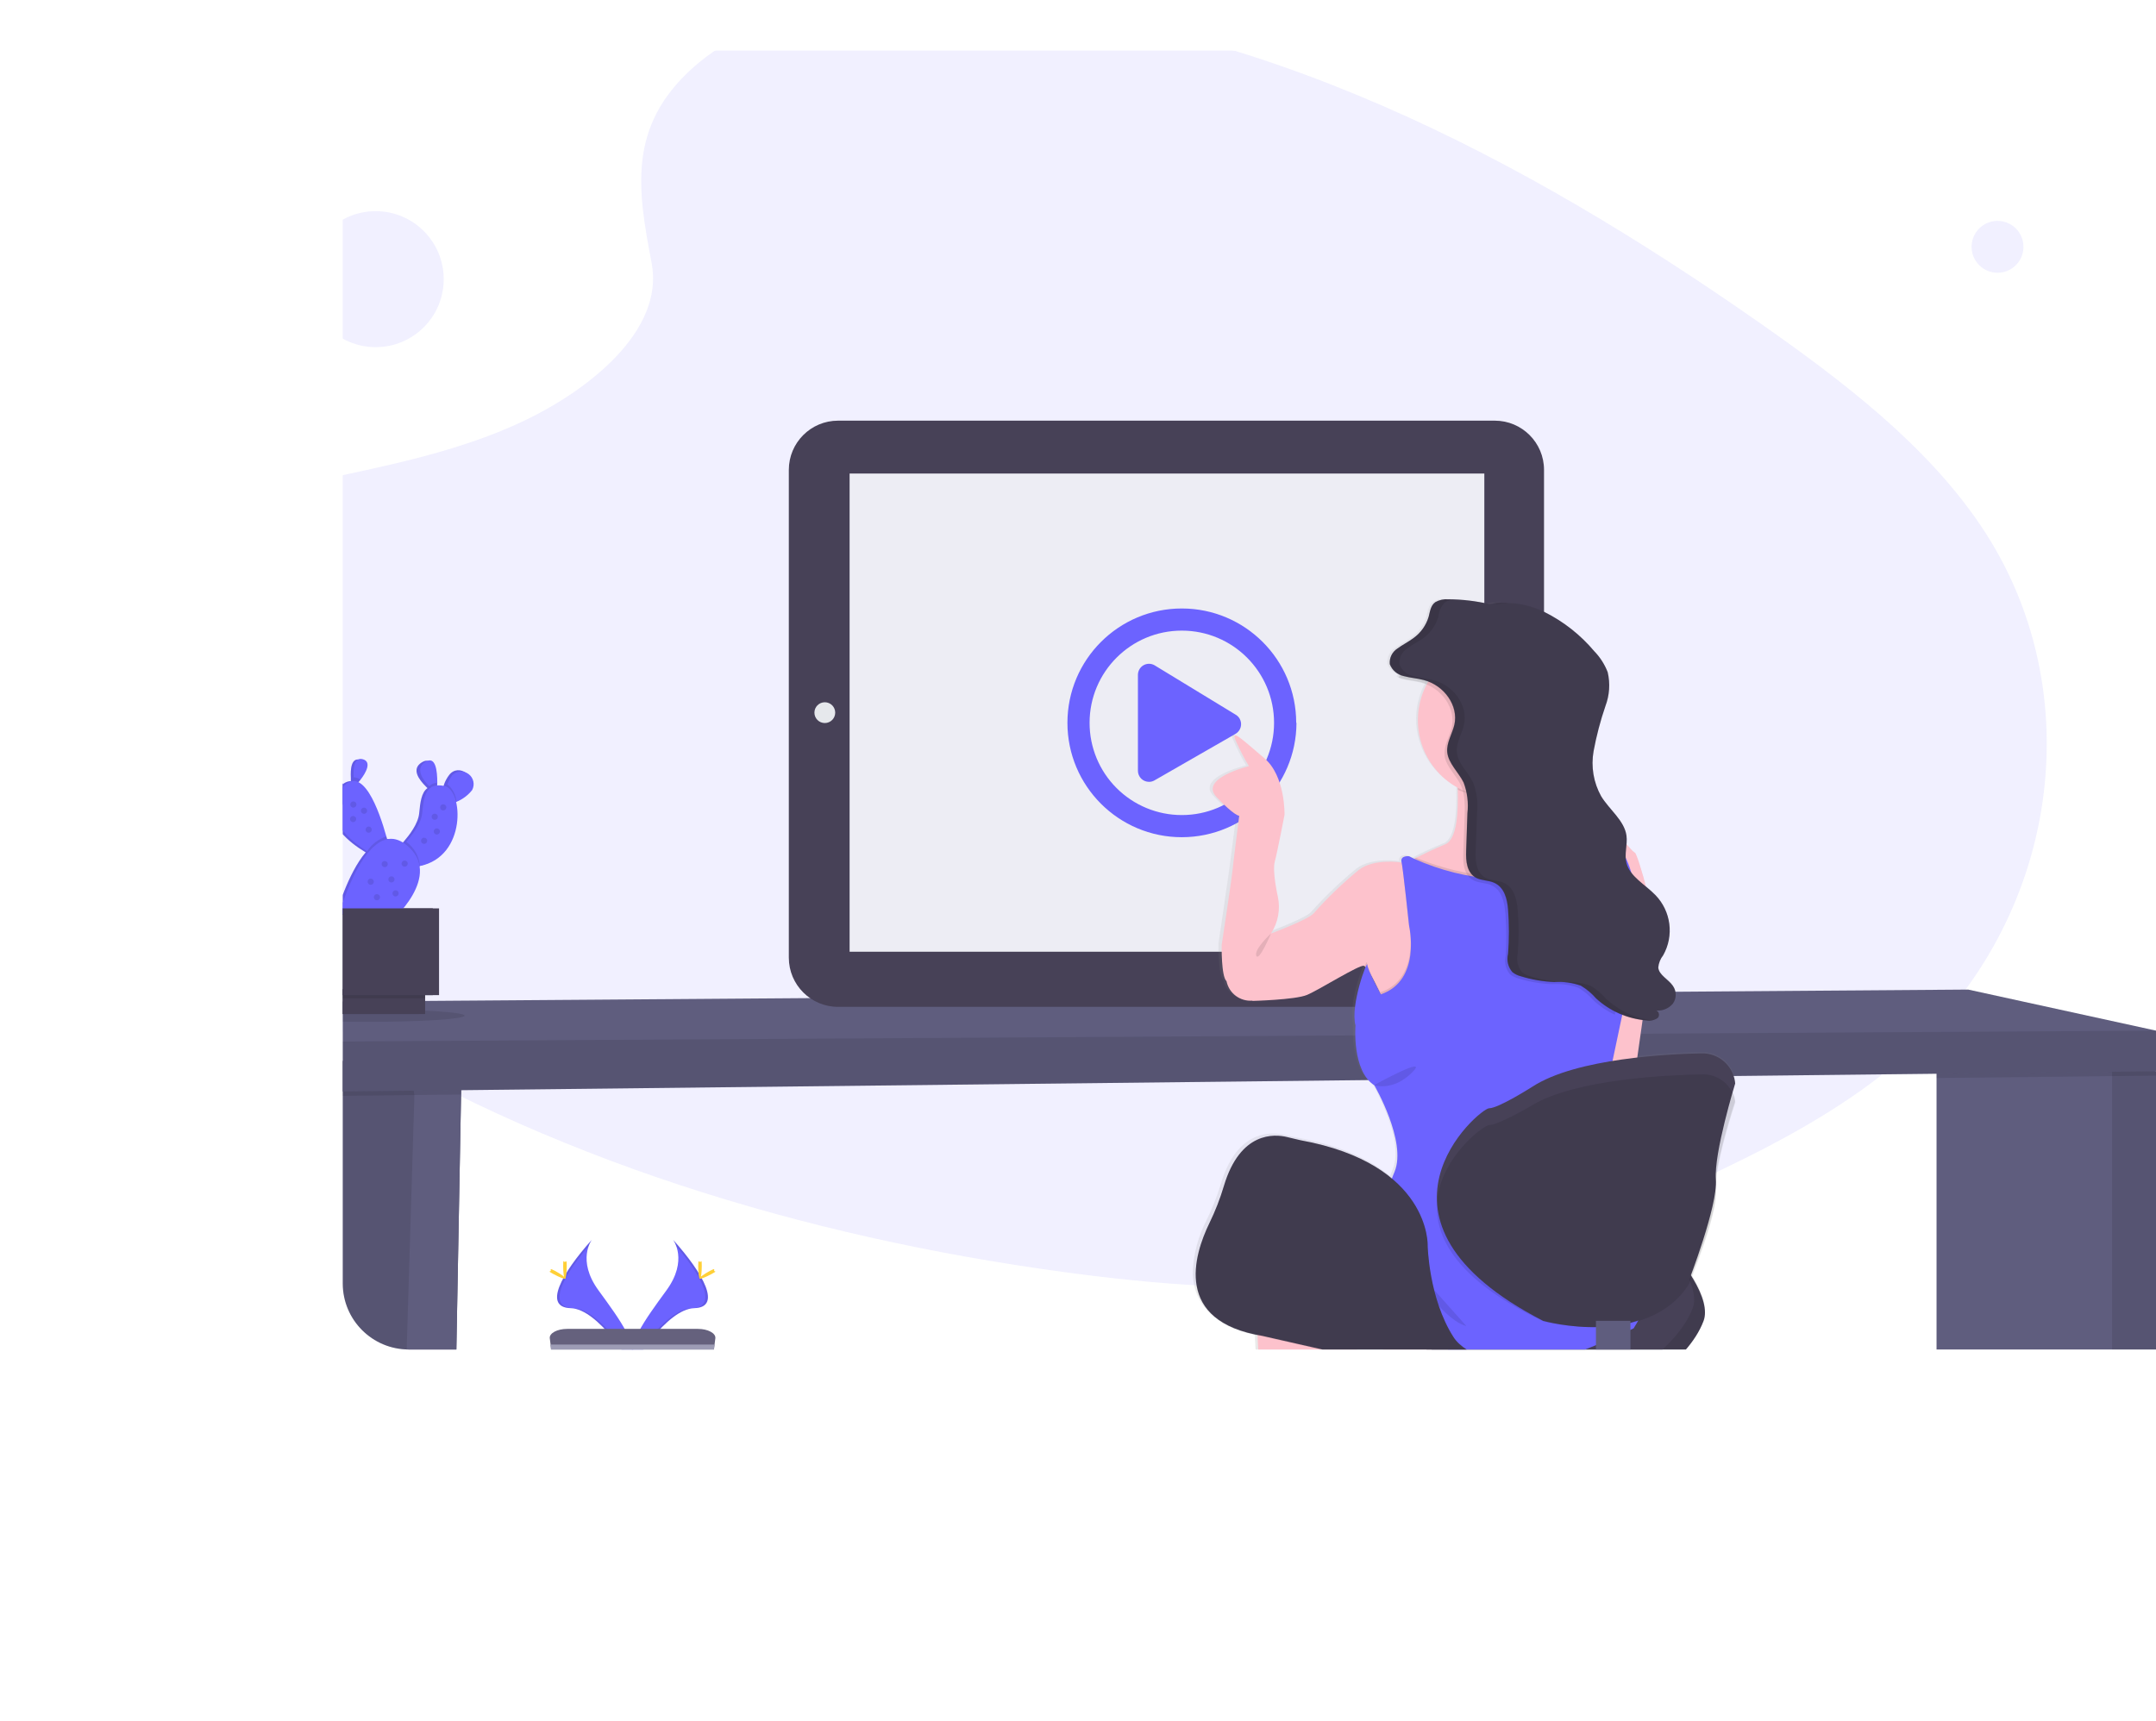
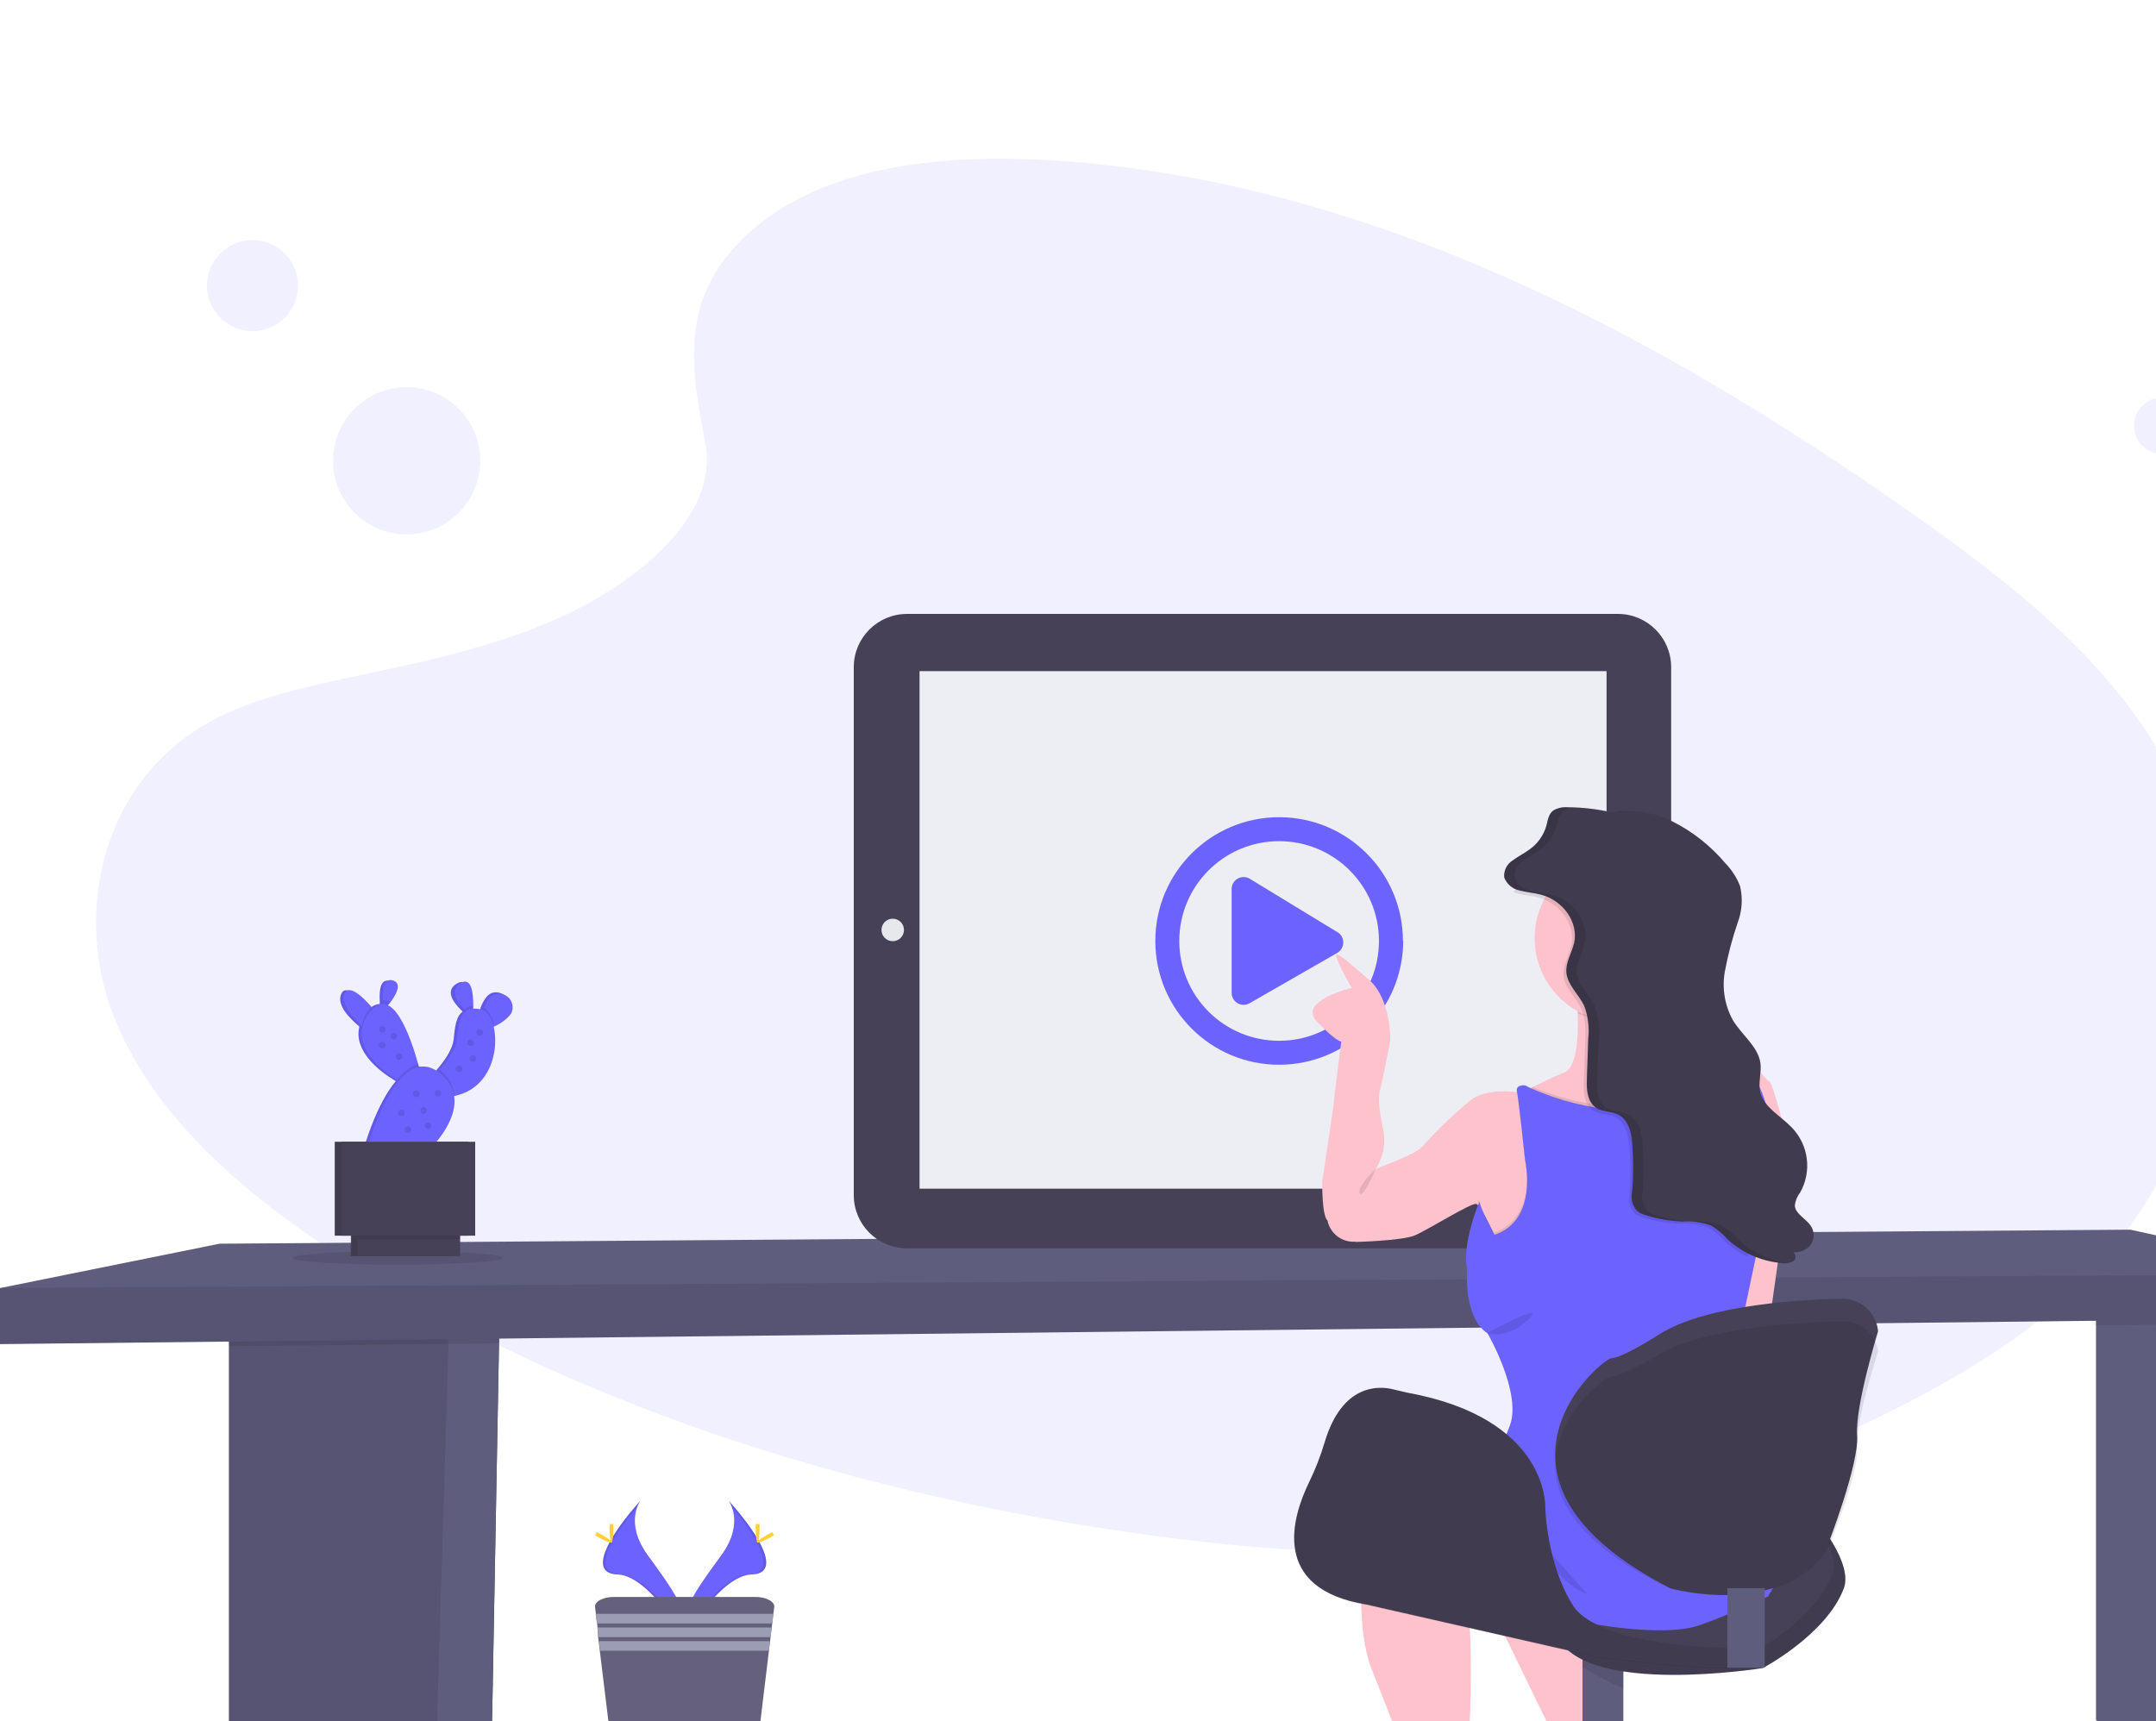
- <svg xmlns="http://www.w3.org/2000/svg" width="319.29" height="254.8" viewBox="0 0 319.29 254.8">
-   <defs>
-     <clipPath id="clip-path" transform="translate(50.76 7.49)">
-       <rect width="294.73" height="192.4" rx="9.78" style="fill:none" />
-     </clipPath>
-     <linearGradient id="linear-gradient" x1="266.51" y1="1122.31" x2="266.51" y2="1287.28" gradientTransform="matrix(1, 0, 0, -1, -100.5, 1368.59)" gradientUnits="userSpaceOnUse">
-       <stop offset="0" stop-color="gray" stop-opacity="0.25" />
-       <stop offset="0.54" stop-color="gray" stop-opacity="0.12" />
-       <stop offset="1" stop-color="gray" stop-opacity="0.1" />
-     </linearGradient>
-   </defs>
+ <svg xmlns="http://www.w3.org/2000/svg" width="319.29" height="254.8" viewBox="0 0 295 192">
  <g id="Layer_2" data-name="Layer 2">
    <g id="Create_Button" data-name="Create Button">
      <g style="clip-path:url(#clip-path)">
        <g id="undraw_press_play_bx2d">
          <path d="M51.91,2.5C61.74-6.27,77.19-8,91.25-7.36c44.15,2.2,84,23.52,118.49,47.63C222.22,49,234.51,58.4,242.61,70.42c16.49,24.47,11.6,58.37-11.33,78.53-7.8,6.86-17.26,12.12-27,16.78-17.25,8.29-35.89,14.94-55.49,16.83-14,1.35-28.12.26-42-1.63C68,175.67,29.88,164-2,144.11c-14-8.73-27.21-19.59-33-33.72s-2.07-32,12.24-40.4c5.92-3.46,13-5,19.91-6.49,10.19-2.16,20.55-4.29,29.74-8.68,9.5-4.53,20.75-13.3,18.86-23.33C43.69,20.72,42.09,11.25,51.91,2.5Z" transform="translate(50.76 7.49)" style="fill:#6c63ff;opacity:0.1;isolation:isolate" />
          <circle cx="55.64" cy="41.35" r="10.07" style="fill:#6c63ff;opacity:0.1;isolation:isolate" />
          <circle cx="34.55" cy="17.38" r="6.23" style="fill:#6c63ff;opacity:0.1;isolation:isolate" />
          <circle cx="295.82" cy="36.56" r="3.84" style="fill:#6c63ff;opacity:0.1;isolation:isolate" />
          <ellipse cx="220.5" cy="252.12" rx="26.92" ry="2.68" style="fill:#6c63ff;opacity:0.1;isolation:isolate" />
          <polygon points="68.4 155.75 68.28 162.12 67.33 213.81 59.23 232.77 31.32 233.09 31.32 158.68 60.45 156.38 68.4 155.75" style="fill:#5f5d7e" />
          <polygon points="68.4 155.75 68.28 162.12 67.33 213.81 59.23 232.77 31.32 233.09 31.32 158.68 60.45 156.38 68.4 155.75" style="opacity:0.1;isolation:isolate" />
          <polygon points="68.4 155.75 68.28 162.12 67.33 213.81 59.23 232.77 61.37 162.24 61.36 162.2 60.45 156.38 68.4 155.75" style="fill:#5f5d7e" />
          <polygon points="60.45 156.38 68.4 155.75 68.28 162.12 61.36 162.2 31.32 162.53 31.32 158.68 60.45 156.38" style="opacity:0.1;isolation:isolate" />
          <polygon points="319.29 158.68 319.29 232.66 312.79 232.66 286.79 213.7 286.79 156.59 310.02 154.41 311.45 155.07 312.79 155.69 319.29 158.68" style="fill:#5f5d7e" />
          <rect x="312.79" y="155.07" width="6.5" height="77.59" style="opacity:0.1;isolation:isolate" />
          <polygon points="319.29 155.07 319.29 159.32 312.79 159.4 286.79 159.68 286.79 156.59 310.02 154.41 311.45 155.07 312.79 155.69 312.79 155.07 319.29 155.07" style="opacity:0.1;isolation:isolate" />
          <polygon points="319.29 152.66 319.29 158.68 0 162.24 0 154.57 30.04 148.5 291.48 146.58 319.29 152.66" style="fill:#5f5d7e" />
          <polygon points="319.29 152.66 319.29 158.68 0 162.24 0 154.57 319.29 152.66" style="opacity:0.1;isolation:isolate" />
          <rect x="116.82" y="62.31" width="111.84" height="86.83" rx="7.29" style="fill:#474157" />
          <rect x="125.82" y="70.14" width="94" height="70.83" style="fill:#ededf4" />
          <circle cx="122.15" cy="105.56" r="1.54" style="fill:#e6e8ec" />
          <circle cx="223.98" cy="105.73" r="2.54" style="fill:#e6e8ec" />
          <path d="M132.2,98.35l-12-7.31a1.64,1.64,0,0,0-2.44,1.43v14.21a1.64,1.64,0,0,0,1.65,1.64,1.58,1.58,0,0,0,.79-.21l12-6.89a1.66,1.66,0,0,0,.63-2.25A1.63,1.63,0,0,0,132.2,98.35Zm9,1.23a16.94,16.94,0,1,0-16.94,16.94h0A17,17,0,0,0,141.24,99.58Zm-30.6,0a13.66,13.66,0,1,1,13.66,13.66h0a13.65,13.65,0,0,1-13.66-13.66Z" transform="translate(50.76 7.49)" style="fill:#6c63ff" />
          <path d="M206.17,155.23a3.67,3.67,0,0,0-.36-1.12c.24-.83.4-1.34.4-1.34a1.81,1.81,0,0,0,0-.32,4.9,4.9,0,0,0-5-4.11c-1.92,0-5.55.16-9.59.61.23-1.61.51-3.54.8-5.53l.52.06a2.48,2.48,0,0,1,.38,0h.17a1.75,1.75,0,0,0,1.17-.36.69.69,0,0,0,0-1,.66.66,0,0,0-.22-.15,2.87,2.87,0,0,0,2.5-1,2.25,2.25,0,0,0,0-2.6c-.68-1-2.11-1.6-2.18-2.73a3.39,3.39,0,0,1,.72-1.78,7.44,7.44,0,0,0-1.17-8.93,16.83,16.83,0,0,0-1.42-1.26,23.47,23.47,0,0,0-1.66-5c-.28-.09-.76-.7-1.22-1.22a6.47,6.47,0,0,0,0-1.32c-.34-2.24-2.56-3.83-3.78-5.81a10.05,10.05,0,0,1-1.13-6.66A46.34,46.34,0,0,1,186.83,97a8.53,8.53,0,0,0,.34-5,9.09,9.09,0,0,0-2.06-3.1,23.5,23.5,0,0,0-7.33-5.76,14.65,14.65,0,0,0-6.48-1.38h0l-.35,0h-.25l-.25,0-.26,0h0c-.27,0-.54.08-.81.14a27.58,27.58,0,0,0-5.93-.67h-.26a3,3,0,0,0-1.69.4c-.71.5-.8,1.38-1,2.16a5.92,5.92,0,0,1-2.3,3.19c-.76.55-1.66,1-2.39,1.54a2.44,2.44,0,0,0-1.1,2.29,2.49,2.49,0,0,0,1.6,1.56l-.28.35.46.16c1,.28,2,.32,3,.58a7.3,7.3,0,0,1,.79.26,11.2,11.2,0,0,0-1.32,5.28,11.38,11.38,0,0,0,5.95,10v.32c.1,3.33-.15,7.39-1.86,8.08s-3.34,1.46-4.34,2l-.32.17c-.27-.13-.53-.25-.79-.39,0,0-1.36-.16-1.12.88,0,0-4.11-.64-6.36,1.11a57.65,57.65,0,0,0-6.68,6.38c-.73.95-6.34,3-6.34,3a7.19,7.19,0,0,0,1-5.49s-.85-3.65-.44-5.12,1.44-6.9,1.44-6.9.15-5.73-3-8.36-5.3-4.79-4.09-2.24a31.76,31.76,0,0,0,1.77,3.43s-7.49,1.77-4.83,4.55,3.38,2.77,3.38,2.77-.89,6.85-1.05,8.13-1.6,11-1.6,11-.08,4.62.73,5.34a3.62,3.62,0,0,0,3.86,2.87s6.35-.16,8.12-.87,7.88-4.54,8.53-4.3a.25.25,0,0,1,.12.08.47.47,0,0,1,.1.1c-.64,1.41-2.15,6.22-1.51,8.58,0,0-.56,6.69,2.82,8.84,0,0,4.9,8.29,3.05,12.74-.14.36-.27.7-.4,1-2.81-2.33-7.09-4.47-13.64-5.66-.67-.12-1.33-.27-2-.43-1.86-.45-7-.86-9.41,7.23a35.74,35.74,0,0,1-2.16,5.47,18.16,18.16,0,0,0-2,7.48c-.05,3.87,1.95,7.7,9.2,9.1a27.14,27.14,0,0,0,1.39,8.77c2,5,5.23,13.14,5.23,13.14s3.86,8.29,4.1,11.63a52.78,52.78,0,0,1,.23,7c0,.12,0,.24,0,.35a9,9,0,0,1-1.08,1c-.57.32-2.42,2.32-2.42,2.79a10.26,10.26,0,0,0,.12,1.36,3.38,3.38,0,0,0-1.35,2.43c0,4.32,12.26,7.83,27.39,7.83S196,242.77,196,238.46c0-3.94-10.23-7.2-23.52-7.74a24.83,24.83,0,0,0,6.25-3.19,1.49,1.49,0,0,0,.48-.66l-2.57-6-.5.13-.18-.26c-1.14-1.75-3.34-5.22-3.34-6.16,0-.35-.58-2.58-1.43-5.63v-9.79c8.39,1.27,19.21-.46,19.21-.46l0,0h.21v-.11c1.45-.81,8.73-5.07,10.89-10.72.63-1.65-.16-4-1.74-6.54,1.1-2.74,3.83-9.83,3.56-12.66,0-.15,0-.32,0-.49a6.33,6.33,0,0,0,0-.87c.32-4.15,2.88-11.74,2.88-11.74Zm-54.33-18.46c.58,1,1.2,2.33,1.45,2.86h0s-.85-1.56-1.44-2.86Zm.61,89.52-.07,0V226a18.93,18.93,0,0,1,.07-2.5,3.07,3.07,0,0,0-.28-1.3,31.08,31.08,0,0,1-2-7.71,39.4,39.4,0,0,1-.42-6.6,116.46,116.46,0,0,0,.15-14.59l4.94,1.11,5.76,11.73s3.7,5.72,4.85,10.24v4.53a11.25,11.25,0,0,1-1.73,3.75c-.77,1.05-1.51,2.1-2.2,3.2-.21.34-.45.68-.68,1-.08,0-3.86.22-4.5.93a4.24,4.24,0,0,0-1.2,1.82l-.17,0a38.26,38.26,0,0,0-2.55-5.36Z" transform="translate(50.76 7.49)" style="fill:url(#linear-gradient)" />
          <path d="M176.78,222.19l-1.27,4.15-5.44,4.72-8,2.29s-3.75-2-2.48-2.45a3.13,3.13,0,0,0,1.21-1.05c-.45,1.63,3.11-.47,3.11-.47s9.19-6.55,10.15-7.27a7.13,7.13,0,0,1,2-.94C176.51,221.79,176.78,222.19,176.78,222.19Z" transform="translate(50.76 7.49)" style="opacity:0.1;isolation:isolate" />
          <path d="M176.78,222.19l-1.27,4.15-5.44,4.72-8,2.29s-3.75-2-2.48-2.45a3.13,3.13,0,0,0,1.21-1.05,16.27,16.27,0,0,0,1.07-1.54c.68-1.1,1.42-2.16,2.18-3.2a11.47,11.47,0,0,0,2-5.31c.56-4.39-5.12-13.26-5.12-13.26l-10.3-21.17L165,187.12s7.75,26.61,7.75,27.89c0,1,2.18,4.43,3.32,6.17Z" transform="translate(50.76 7.49)" style="fill:#fdc2cc" />
          <ellipse cx="219.56" cy="246.43" rx="27.21" ry="7.85" style="fill:#5f5d7e" />
          <path d="M179.34,227.3a1.51,1.51,0,0,1-.48.66c-2,1.82-9.36,4.51-13.92,6a31.12,31.12,0,0,1-3.66,1,10.83,10.83,0,0,1-5-1.62c-1.6-1-.16-2.37.48-3.09s4.48-.94,4.48-.94c-1.84,3.06,2.71.38,2.71.38s9.19-6.55,10.15-7.27a8.83,8.83,0,0,1,2.72-1.12Z" transform="translate(50.76 7.49)" style="fill:#6c63ff" />
          <path d="M179.34,227.3a1.51,1.51,0,0,1-.48.66c-2,1.82-9.36,4.51-13.92,6a31.12,31.12,0,0,1-3.66,1,10.83,10.83,0,0,1-5-1.62c-1.6-1-.16-2.37.48-3.09s4.48-.94,4.48-.94c-1.84,3.06,2.71.38,2.71.38s9.19-6.55,10.15-7.27a8.83,8.83,0,0,1,2.72-1.12Z" transform="translate(50.76 7.49)" style="opacity:0.3;isolation:isolate" />
          <path d="M178.86,228c-2,1.81-9.36,4.51-13.92,6C169.07,230.44,176,228.61,178.86,228Z" transform="translate(50.76 7.49)" style="opacity:0.1;isolation:isolate" />
          <ellipse cx="219.56" cy="243.9" rx="5.44" ry="1.57" style="opacity:0.1;isolation:isolate" />
          <rect x="216.53" y="202.51" width="5.59" height="41.39" style="fill:#5f5d7e" />
          <path d="M171.37,197.08v4.79a39,39,0,0,1-5.59-2.94V195H167Z" transform="translate(50.76 7.49)" style="opacity:0.1;isolation:isolate" />
          <path d="M158.2,177s18.46-4.75,23.06-8.31,22.64,13.19,20.26,19.5-11.07,10.89-11.07,10.89-24,3.91-28.09-4.24S158.2,177,158.2,177Z" transform="translate(50.76 7.49)" style="fill:#474157" />
          <path d="M158.2,177s18.46-4.75,23.06-8.31,22.64,13.19,20.26,19.5-11.07,10.89-11.07,10.89-24,3.91-28.09-4.24S158.2,177,158.2,177Z" transform="translate(50.76 7.49)" style="opacity:0.1;isolation:isolate" />
          <path d="M156.6,175.09s18.46-4.76,23.06-8.31S202.3,180,199.92,186.27s-11.06,10.89-11.06,10.89-24,3.91-28.1-4.24S156.6,175.09,156.6,175.09Z" transform="translate(50.76 7.49)" style="fill:#474157" />
          <path d="M139.47,131.51l-2-.73a7.25,7.25,0,0,0,1-5.51s-.84-3.67-.44-5.15,1.44-6.92,1.44-6.92.15-5.75-3-8.39-5.27-4.79-4.07-2.24A33.74,33.74,0,0,0,134.2,106s-7.44,1.78-4.8,4.57,3.36,2.78,3.36,2.78-.88,6.87-1,8.15-1.6,11-1.6,11-.08,4.63.72,5.35a3.62,3.62,0,0,0,3.84,2.88C135.24,140.76,142,133.26,139.47,131.51Z" transform="translate(50.76 7.49)" style="fill:#fdc2cc" />
          <path d="M187.73,116.8v4.48l-4.63,1.51-7.9,5.81-2.09,1.54-9.35-3.75-5.91-6.24.78-.41.32-.17c1-.5,2.58-1.28,4.32-2s1.95-4.76,1.85-8.11v-.32c-.08-2.35-.32-4.27-.32-4.27s1-.19,2.39-.4c3.94-.58,11.28-1.37,10.63,1a5.51,5.51,0,0,0,0,2.49l.06.27a21.28,21.28,0,0,0,2.73,6l6.39,2.3.18.06Z" transform="translate(50.76 7.49)" style="fill:#fdc2cc" />
          <path d="M187.73,118.16V116.8a4.84,4.84,0,0,1,1.52,0c.56.16,1.62,1.84,2.1,2s3.41,11.11,3.09,12.07-3.34,22.6-3.34,22.6L185,160.18l-1.2-18.45,3.92-10.95Z" transform="translate(50.76 7.49)" style="fill:#fdc2cc" />
          <path d="M156.17,168.42s-5.57,1.2-4.86,3,3.82,1.83,3.82,1.83Z" transform="translate(50.76 7.49)" style="fill:#fdc2cc" />
          <path d="M163.92,132.93l-4.24,9.12-5,3.68-.88-5.68s-1.7-3.76-2.43-4.39a.38.38,0,0,0-.13-.09c-.63-.24-6.71,3.6-8.46,4.32s-8.07.88-8.07.88l2.79-10s5.59-2.08,6.31-3a58.3,58.3,0,0,1,6.64-6.39c2.23-1.76,6.31-1.12,6.31-1.12l.07,0,1,.45,3,7.43Z" transform="translate(50.76 7.49)" style="fill:#fdc2cc" />
          <path d="M152.81,224a21,21,0,0,0-.06,2.51c0,.89.06,1.65.06,1.65L151,231.94s-6.32,2.08-5.28,1.2a3.45,3.45,0,0,0,.64-2.14,53.13,53.13,0,0,0-.23-7.05c-.24-3.35-4.07-11.66-4.07-11.66s-3.2-8.15-5.19-13.19S135.57,185,135.57,185s.32-6.87,1.75-9,7-2.8,7-2.8l2.62,8.71s2.16,8.15,3,9.35.56,15.5.24,17a40.45,40.45,0,0,0,.41,6.63,31.21,31.21,0,0,0,1.95,7.73A3,3,0,0,1,152.81,224Z" transform="translate(50.76 7.49)" style="fill:#fdc2cc" />
          <path d="M152.81,228.11,151,231.94s-6.32,2.08-5.28,1.2a3.45,3.45,0,0,0,.64-2.14c.23-.22.47-.47.72-.73a16.28,16.28,0,0,1,5.7-3.81h0C152.77,227.35,152.81,228.11,152.81,228.11Z" transform="translate(50.76 7.49)" style="opacity:0.1;isolation:isolate" />
          <path d="M155.7,233.82v0c-.32,1.52-5.6,3.6-5.6,3.6s-3.35.55-5.27,1a1.38,1.38,0,0,1-.45,0c-1.48-.12-1.55-3-1.55-3.4a9.07,9.07,0,0,1,2.4-2.8,17.82,17.82,0,0,0,1.78-1.7,16.37,16.37,0,0,1,5.82-3.89h0S156,232.24,155.7,233.82Z" transform="translate(50.76 7.49)" style="fill:#6c63ff" />
          <path d="M155.7,233.82v0c-.32,1.52-5.6,3.6-5.6,3.6s-3.35.55-5.27,1a1.38,1.38,0,0,1-.45,0c-1.48-.12-1.55-3-1.55-3.4a9.07,9.07,0,0,1,2.4-2.8,17.29,17.29,0,0,0,1.8-1.73,16.14,16.14,0,0,1,5.71-3.83l.09,0S156,232.24,155.7,233.82Z" transform="translate(50.76 7.49)" style="opacity:0.3;isolation:isolate" />
          <path d="M155.7,233.82v0c-.32,1.52-5.6,3.6-5.6,3.6s-3.35.55-5.27,1a1.38,1.38,0,0,1-.45,0c1.74-1.2,6-4.06,6.52-4.12S154.27,233.55,155.7,233.82Z" transform="translate(50.76 7.49)" style="opacity:0.1;isolation:isolate" />
          <path d="M177.9,108.3c-2,1.63-3.79,1.39-6.55,1.39-2,0-4.59.7-6.22-.2-.07-2.49-.32-4.59-.32-4.59s13.9-2.64,13,.64A5.73,5.73,0,0,0,177.9,108.3Z" transform="translate(50.76 7.49)" style="opacity:0.1;isolation:isolate" />
          <path d="M182.06,99.16a11.42,11.42,0,0,1-11.43,11.42h0a8.33,8.33,0,0,1-.87,0h0a11.42,11.42,0,1,1,12.3-11.39Z" transform="translate(50.76 7.49)" style="fill:#fdc2cc" />
          <path d="M160.88,128.15l3,4.79-4.24,9.13-5,3.67-.88-5.69s-1.7-3.76-2.43-4.39c.21-.52.35-.75.35-.57,0,.8,2,4.4,2,4.4,6.07-2.08,4.19-10.15,4.19-10.15s-.76-7.19-1-9.08l1,.45Z" transform="translate(50.76 7.49)" style="opacity:0.1;isolation:isolate" />
          <path d="M187.73,116.8v4.48l-4.63,1.51-7.9,5.81-2.09,1.54-9.35-3.75-5.91-6.24.78-.41.32-.17a39.13,39.13,0,0,0,16.15,2.9c12-1.92,12.39-4.83,12.09-5.86Z" transform="translate(50.76 7.49)" style="opacity:0.1;isolation:isolate" />
          <path d="M191.17,189.27a89.59,89.59,0,0,1-9.27,3.91c-5.52,2-17.66-.64-19.18-1s-13.18-5-17.66-6.79-5.59-.32-6.63-.48-1.76-2.15-1.92-2.71,2.88-5.44,4.56-7.91,6.71-2,7.43-2.16,5.75,0,5.75,0-.32-1.6,1.52-6.07-3-12.79-3-12.79c-3.35-2.16-2.79-8.87-2.79-8.87-.8-3,1.75-9.74,1.75-9s2,4.4,2,4.4c6.07-2.08,4.19-10.15,4.19-10.15s-.88-8.39-1.12-9.43,1.12-.88,1.12-.88q.39.21.78.39a35.41,35.41,0,0,0,12.08,3,35.87,35.87,0,0,0,4.4.1c14.59-2.36,12-6.11,11.91-6.25l.71.26c5.27,3.83,3.68,16.54,3.68,16.54l-2,9.48L188,149.88s5.2,31.48,5.68,33.08S191.17,189.27,191.17,189.27Z" transform="translate(50.76 7.49)" style="fill:#6c63ff" />
          <path d="M152.25,174.89c-.32.24-3.91,7.67-1.27,9.74S152.25,174.89,152.25,174.89Z" transform="translate(50.76 7.49)" style="opacity:0.1;isolation:isolate" />
          <path d="M154.81,175.93c.08.24,7.51,12.07,11.59,13Z" transform="translate(50.76 7.49)" style="opacity:0.1;isolation:isolate" />
          <path d="M172.71,82.35l-1.19.26a6.14,6.14,0,0,1,1-.3Z" transform="translate(50.76 7.49)" style="opacity:0.1;isolation:isolate" />
          <path d="M190.62,133.34l-2.24,9.47a11.6,11.6,0,0,1-3.11-2.08,9.45,9.45,0,0,0-2.27-1.9,9.92,9.92,0,0,0-3.94-.54,19.22,19.22,0,0,1-4.93-.84,3.5,3.5,0,0,1-1.27-.62,3.08,3.08,0,0,1-.64-2.7,40.82,40.82,0,0,0,0-5.53c0-.35,0-.69-.07-1-.13-1.54-.54-3.33-2.12-4-.81-.32-1.78-.29-2.56-.68a2.14,2.14,0,0,1-.32-.2c-1.15-.8-1.25-2.42-1.21-3.78.07-1.86.13-3.73.2-5.6a16.94,16.94,0,0,0-.07-2.76h0a6.05,6.05,0,0,0-.49-1.77c-.7-1.48-2.14-2.72-2.4-4.28l0-.23c-.13-1.4.75-2.7,1.06-4.08.62-2.77-1.47-5.8-4.53-6.6-1-.25-2-.3-2.94-.58a4.72,4.72,0,0,1-.45-.16,13.41,13.41,0,0,1,10.78-5.12c7.14,0,12.92,5.12,12.92,11.43a11,11,0,0,1-4.77,8.87,2.68,2.68,0,0,0,.07.27,20,20,0,0,0,3.08,6l7.23,2.3.81.26C192.43,120.64,190.62,133.34,190.62,133.34Z" transform="translate(50.76 7.49)" style="opacity:0.1;isolation:isolate" />
          <path d="M194.54,142.52a1.38,1.38,0,0,1-.2,0A.34.34,0,0,1,194.54,142.52Z" transform="translate(50.76 7.49)" style="opacity:0.1;isolation:isolate" />
          <path d="M169.83,82a27.2,27.2,0,0,0-6.1-.72,3.34,3.34,0,0,0-1.91.41c-.71.49-.8,1.39-1,2.16a6,6,0,0,1-2.29,3.2c-.75.55-1.64,1-2.37,1.54a2.47,2.47,0,0,0-1.1,2.29,2.85,2.85,0,0,0,2.1,1.78c1,.27,2,.32,2.94.58,3.07.8,5.15,3.84,4.53,6.6-.32,1.38-1.19,2.68-1.06,4.08.16,1.67,1.7,3,2.43,4.51a9.79,9.79,0,0,1,.56,4.53l-.19,5.6c-.05,1.48.07,3.26,1.53,4,.78.38,1.75.34,2.56.68,1.58.66,2,2.45,2.12,4a42.25,42.25,0,0,1,0,6.56,3,3,0,0,0,.64,2.7,3.21,3.21,0,0,0,1.27.62,19.23,19.23,0,0,0,4.93.85,9.89,9.89,0,0,1,3.94.54,9.22,9.22,0,0,1,2.27,1.9,12.53,12.53,0,0,0,7.41,3.24,2.23,2.23,0,0,0,1.68-.34c.41-.38.17-1.2-.42-1.15a2.87,2.87,0,0,0,2.69-1,2.27,2.27,0,0,0,0-2.61c-.67-1-2.09-1.6-2.17-2.74a3.43,3.43,0,0,1,.72-1.79,7.5,7.5,0,0,0-1.16-8.94c-1.5-1.55-3.75-2.73-4.27-4.72-.35-1.33.18-2.72,0-4.08-.31-2.23-2.53-3.83-3.75-5.83a10.1,10.1,0,0,1-1.12-6.67A47.2,47.2,0,0,1,187,97.08a8.6,8.6,0,0,0,.33-5,9.21,9.21,0,0,0-2-3.12A23.09,23.09,0,0,0,178,83.18a13.31,13.31,0,0,0-9.5-.88" transform="translate(50.76 7.49)" style="fill:#474157" />
          <path d="M169.83,82a27.2,27.2,0,0,0-6.1-.72,3.34,3.34,0,0,0-1.91.41c-.71.49-.8,1.39-1,2.16a6,6,0,0,1-2.29,3.2c-.75.55-1.64,1-2.37,1.54a2.47,2.47,0,0,0-1.1,2.29,2.85,2.85,0,0,0,2.1,1.78c1,.27,2,.32,2.94.58,3.07.8,5.15,3.84,4.53,6.6-.32,1.38-1.19,2.68-1.06,4.08.16,1.67,1.7,3,2.43,4.51a9.79,9.79,0,0,1,.56,4.53l-.19,5.6c-.05,1.48.07,3.26,1.53,4,.78.38,1.75.34,2.56.68,1.58.66,2,2.45,2.12,4a42.25,42.25,0,0,1,0,6.56,3,3,0,0,0,.64,2.7,3.21,3.21,0,0,0,1.27.62,19.23,19.23,0,0,0,4.93.85,9.89,9.89,0,0,1,3.94.54,9.22,9.22,0,0,1,2.27,1.9,12.53,12.53,0,0,0,7.41,3.24,2.23,2.23,0,0,0,1.68-.34c.41-.38.17-1.2-.42-1.15a2.87,2.87,0,0,0,2.69-1,2.27,2.27,0,0,0,0-2.61c-.67-1-2.09-1.6-2.17-2.74a3.43,3.43,0,0,1,.72-1.79,7.5,7.5,0,0,0-1.16-8.94c-1.5-1.55-3.75-2.73-4.27-4.72-.35-1.33.18-2.72,0-4.08-.31-2.23-2.53-3.83-3.75-5.83a10.1,10.1,0,0,1-1.12-6.67A47.2,47.2,0,0,1,187,97.08a8.6,8.6,0,0,0,.33-5,9.21,9.21,0,0,0-2-3.12A23.09,23.09,0,0,0,178,83.18a13.31,13.31,0,0,0-9.5-.88" transform="translate(50.76 7.49)" style="opacity:0.1;isolation:isolate" />
          <path d="M152.73,153.24s2.72,1,5.6-1.84S152.73,153.24,152.73,153.24Z" transform="translate(50.76 7.49)" style="opacity:0.1;isolation:isolate" />
          <g style="opacity:0.1">
            <path d="M171,82a10.93,10.93,0,0,1,1.6-.2,11.22,11.22,0,0,0-2.24.07Z" transform="translate(50.76 7.49)" />
            <path d="M187.06,140.42a9.41,9.41,0,0,0-2.27-1.9,9.92,9.92,0,0,0-3.94-.54,18.74,18.74,0,0,1-4.93-.85,3.25,3.25,0,0,1-1.28-.62,3.1,3.1,0,0,1-.64-2.7,39.91,39.91,0,0,0,0-6.56c-.13-1.54-.54-3.33-2.12-4-.81-.34-1.78-.3-2.56-.68-1.46-.72-1.6-2.5-1.54-4,.07-1.87.14-3.73.2-5.6a9.66,9.66,0,0,0-.57-4.53c-.72-1.55-2.27-2.83-2.42-4.51-.13-1.4.75-2.7,1.06-4.08.62-2.77-1.46-5.8-4.53-6.6-1-.25-2-.3-2.94-.58a2.78,2.78,0,0,1-2.08-1.76,2.43,2.43,0,0,1,1.09-2.3c.72-.58,1.62-1,2.38-1.54a6,6,0,0,0,2.28-3.19,3.55,3.55,0,0,1,1-2.17,2.6,2.6,0,0,1,1.31-.38l-.85,0a3.43,3.43,0,0,0-1.92.4c-.71.5-.8,1.39-1,2.17a6,6,0,0,1-2.28,3.19c-.76.55-1.65,1-2.38,1.54a2.47,2.47,0,0,0-1.09,2.3,2.82,2.82,0,0,0,2.08,1.76c.95.28,2,.32,2.94.58,3.07.8,5.15,3.84,4.53,6.6-.32,1.38-1.19,2.68-1.06,4.08.16,1.68,1.7,3,2.43,4.51a9.66,9.66,0,0,1,.56,4.53c-.06,1.87-.13,3.73-.19,5.6-.05,1.48.07,3.26,1.53,4,.78.38,1.75.34,2.56.68,1.58.66,2,2.45,2.12,4a42.25,42.25,0,0,1,0,6.56,3,3,0,0,0,.64,2.7,3.21,3.21,0,0,0,1.27.62,18.81,18.81,0,0,0,4.93.85,9.92,9.92,0,0,1,3.94.54,9.46,9.46,0,0,1,2.28,1.9,12.48,12.48,0,0,0,7.4,3.24,3.2,3.2,0,0,0,1.07,0A12.46,12.46,0,0,1,187.06,140.42Z" transform="translate(50.76 7.49)" />
          </g>
          <path d="M137.47,130.78s-2.56,2.35-2.18,3.3S137.47,130.78,137.47,130.78Z" transform="translate(50.76 7.49)" style="opacity:0.1;isolation:isolate" />
          <path d="M139.84,160.93c-1.84-.45-6.93-.86-9.35,7.25a35.88,35.88,0,0,1-2.14,5.49c-2.32,4.77-5.32,14.57,7.87,16.72l31.64,7.19s16.94,2.08,18,1.28a3.08,3.08,0,0,0,1-2.55s-18.69,0-22.37-5.76S160.67,177,160.67,177s.46-12.09-18.86-15.6C141.17,161.24,140.5,161.09,139.84,160.93Z" transform="translate(50.76 7.49)" style="fill:#474157" />
          <path d="M139.84,161c-1.84-.45-6.93-.87-9.35,7.25a35.88,35.88,0,0,1-2.14,5.49c-2.32,4.76-5.32,14.56,7.87,16.72l31.64,7.19s16.94,2.08,18,1.28a3.1,3.1,0,0,0,1-2.56s-18.69,0-22.37-5.75S160.67,177,160.67,177s.46-12.09-18.86-15.6C141.17,161.3,140.5,161.14,139.84,161Z" transform="translate(50.76 7.49)" style="opacity:0.1;isolation:isolate" />
          <path d="M206.17,152.67a4.88,4.88,0,0,0-4.94-4.13c-4.55.08-18.56.69-25.06,4.94,0,0-5,3.19-6.4,3.19s-20.93,16.62,8,31.49c0,0,15.51,4.41,21.58-5.95,0,0,4.31-11.12,4-15S206.21,153,206.21,153,206.2,152.87,206.17,152.67Z" transform="translate(50.76 7.49)" style="fill:#474157" />
          <path d="M206.17,155.47a4.79,4.79,0,0,0-4.94-3.82c-4.55.08-18.56.64-25.06,4.56,0,0-5,2.95-6.4,2.95s-20.93,15.35,8,29.07c0,0,15.51,4.07,21.58-5.49,0,0,4.31-10.27,4-13.82s2.88-13.15,2.88-13.15S206.2,155.66,206.17,155.47Z" transform="translate(50.76 7.49)" style="opacity:0.1;isolation:isolate" />
          <rect x="236.35" y="195.64" width="5.11" height="10.89" style="fill:#5f5d7e" />
          <ellipse cx="54.41" cy="150.44" rx="14.4" ry="0.92" style="opacity:0.1;isolation:isolate" />
          <path d="M15.74,107.33A5.16,5.16,0,0,0,15,108.7c0,.12-.09.25-.14.38l-.25-.08a3.65,3.65,0,0,0-1.14-.1c0-.15,0-.32,0-.47.05-1.68-.15-4-1.76-3S11.3,108,12.3,109l.25.25c-.91.63-1.08,2.15-1.23,3.72S9.84,116.23,9,117.21l-.25.27a3.22,3.22,0,0,0-2.57-.66c0-.14-.08-.28-.12-.44-.71-2.58-2.2-7.06-4.09-8l.25-.32c.8-1,1.71-2.61.37-3s-1.46,1.36-1.39,2.68c0,.16,0,.32,0,.47a1.94,1.94,0,0,0-1.4.68l-.21-.24c-1.08-1.28-3.07-3.32-3.68-1.78s1.19,3.29,2.43,4.36l.07.07c-.82,3.37,2.78,6.12,4.74,7.31l.25.15c-2.69,3.16-4.34,9.09-4.34,9.09l7.51,1.34s5-4.29,4.35-8.33H11c5-1,6.12-6.31,5.34-9.47l.09,0a5.78,5.78,0,0,0,2.31-1.75C20.09,107.61,17.16,105.43,15.74,107.33Z" transform="translate(50.76 7.49)" style="fill:#6c63ff" />
          <path d="M15.74,107.33A5.16,5.16,0,0,0,15,108.7c0,.12-.09.25-.14.38l-.25-.08a3.65,3.65,0,0,0-1.14-.1c0-.15,0-.32,0-.47.05-1.68-.15-4-1.76-3S11.3,108,12.3,109l.25.25c-.91.63-1.08,2.15-1.23,3.72S9.84,116.23,9,117.21l-.25.27a3.22,3.22,0,0,0-2.57-.66c0-.14-.08-.28-.12-.44-.71-2.58-2.2-7.06-4.09-8l.25-.32c.8-1,1.71-2.61.37-3s-1.46,1.36-1.39,2.68c0,.16,0,.32,0,.47a1.94,1.94,0,0,0-1.4.68l-.21-.24c-1.08-1.28-3.07-3.32-3.68-1.78s1.19,3.29,2.43,4.36l.07.07c-.82,3.37,2.78,6.12,4.74,7.31l.25.15c-2.69,3.16-4.34,9.09-4.34,9.09l7.51,1.34s5-4.29,4.35-8.33H11c5-1,6.12-6.31,5.34-9.47l.09,0a5.78,5.78,0,0,0,2.31-1.75C20.09,107.61,17.16,105.43,15.74,107.33Z" transform="translate(50.76 7.49)" style="opacity:0.1;isolation:isolate" />
          <path d="M.77,109.49l-.87,2.58s-.49-.35-1.1-.89c-1.24-1.08-3-2.94-2.43-4.37s2.6.49,3.68,1.78C.48,109.1.77,109.49.77,109.49Z" transform="translate(50.76 7.49)" style="fill:#6c63ff" />
          <path d="M2.63,108c-.27.35-.56.68-.86,1a12.13,12.13,0,0,1-.16-1.35c-.07-1.32.07-3.06,1.39-2.67S3.42,107,2.63,108Z" transform="translate(50.76 7.49)" style="fill:#6c63ff" />
          <path d="M14,108.43c0,.85-.11,1.52-.11,1.52a10.17,10.17,0,0,1-1.1-1c-1-1-2.09-2.63-.55-3.59S14,106.75,14,108.43Z" transform="translate(50.76 7.49)" style="fill:#6c63ff" />
          <path d="M19.16,109.54a5.7,5.7,0,0,1-2.32,1.74,5.46,5.46,0,0,1-.77.28l-1-1.45a12.18,12.18,0,0,1,.43-1.42,5.65,5.65,0,0,1,.73-1.37A1.86,1.86,0,0,1,19.16,109.54Z" transform="translate(50.76 7.49)" style="fill:#6c63ff" />
          <path d="M0,108.59c.44.51.73.9.73.9l-.87,2.58s-.49-.35-1.1-.89a4.85,4.85,0,0,1,1-2.26A2.85,2.85,0,0,1,0,108.59Z" transform="translate(50.76 7.49)" style="opacity:0.1;isolation:isolate" />
          <path d="M2.63,108c-.27.35-.56.68-.86,1a12.13,12.13,0,0,1-.16-1.35A1.79,1.79,0,0,1,2.63,108Z" transform="translate(50.76 7.49)" style="opacity:0.1;isolation:isolate" />
          <path d="M6.93,118.24l-2.18,1s-.48-.23-1.17-.66c-2.29-1.41-6.91-5-3.81-9.16s5.67,3.33,6.69,7C6.78,117.48,6.93,118.24,6.93,118.24Z" transform="translate(50.76 7.49)" style="fill:#6c63ff" />
          <path d="M12.76,109a1.77,1.77,0,0,1,1.2-.55c0,.85-.11,1.52-.11,1.52A11.11,11.11,0,0,1,12.76,109Z" transform="translate(50.76 7.49)" style="opacity:0.1;isolation:isolate" />
          <path d="M16.84,111.28a5.46,5.46,0,0,1-.77.28l-1-1.45a12.18,12.18,0,0,1,.43-1.42A3.68,3.68,0,0,1,16.84,111.28Z" transform="translate(50.76 7.49)" style="opacity:0.1;isolation:isolate" />
          <path d="M11.41,120.79l-.37.06C3.71,122,8.62,118,8.62,118s.32-.3.78-.8c.89-1,2.22-2.69,2.37-4.26.23-2.38.49-4.61,3.3-4S18.36,119.4,11.41,120.79Z" transform="translate(50.76 7.49)" style="fill:#6c63ff" />
          <rect x="48.04" y="146.52" width="14" height="3.68" style="fill:#474157" />
          <rect x="45.81" y="134.55" width="18.29" height="12.85" style="fill:#474157" />
          <rect x="47.9" y="146.52" width="14" height="3.68" style="opacity:0.1;isolation:isolate" />
          <rect x="45.76" y="134.56" width="18.29" height="12.85" style="opacity:0.1;isolation:isolate" />
          <rect x="48.96" y="146.52" width="14" height="3.68" style="fill:#474157" />
          <path d="M6.47,116.4c.32,1.1.48,1.85.48,1.85l-2.19,1a12.63,12.63,0,0,1-1.16-.66A5.48,5.48,0,0,1,6.47,116.4Z" transform="translate(50.76 7.49)" style="opacity:0.1;isolation:isolate" />
          <path d="M11.41,120.79l-.37.06C3.71,122,8.62,118,8.62,118s.32-.3.78-.8A4.81,4.81,0,0,1,11.41,120.79Z" transform="translate(50.76 7.49)" style="opacity:0.1;isolation:isolate" />
          <path d="M-.49,127.79s4.1-14.7,9.86-10.16S7,129.13,7,129.13Z" transform="translate(50.76 7.49)" style="fill:#6c63ff" />
          <circle cx="52.33" cy="119.17" r="0.46" style="opacity:0.1;isolation:isolate" />
          <circle cx="52.29" cy="121.32" r="0.46" style="opacity:0.1;isolation:isolate" />
          <circle cx="65.64" cy="119.59" r="0.46" style="opacity:0.1;isolation:isolate" />
          <circle cx="54.9" cy="130.6" r="0.46" style="opacity:0.1;isolation:isolate" />
          <circle cx="64.69" cy="123.16" r="0.46" style="opacity:0.1;isolation:isolate" />
          <circle cx="59.93" cy="127.92" r="0.46" style="opacity:0.1;isolation:isolate" />
          <circle cx="53.91" cy="120.09" r="0.46" style="opacity:0.1;isolation:isolate" />
          <circle cx="64.38" cy="120.98" r="0.46" style="opacity:0.1;isolation:isolate" />
          <circle cx="62.81" cy="124.54" r="0.46" style="opacity:0.1;isolation:isolate" />
          <circle cx="57.97" cy="130.26" r="0.46" style="opacity:0.1;isolation:isolate" />
          <circle cx="56.97" cy="127.99" r="0.46" style="opacity:0.1;isolation:isolate" />
          <circle cx="54.6" cy="122.89" r="0.46" style="opacity:0.1;isolation:isolate" />
          <rect x="48.96" y="146.52" width="14" height="1.35" style="opacity:0.1;isolation:isolate" />
          <rect x="46.73" y="134.55" width="18.29" height="12.85" style="fill:#474157" />
          <circle cx="58.58" cy="132.33" r="0.46" style="opacity:0.1;isolation:isolate" />
          <circle cx="55.82" cy="132.9" r="0.46" style="opacity:0.1;isolation:isolate" />
          <path d="M48.93,176.16s2.28,3-1,7.49-6.08,8.31-5,11.11c0,0,5-8.37,9.13-8.48S53.43,181.19,48.93,176.16Z" transform="translate(50.76 7.49)" style="fill:#6c63ff" />
          <path d="M48.93,176.16a3.73,3.73,0,0,1,.46.94c4,4.69,6.12,9.07,2.29,9.18-3.58.11-7.87,6.5-8.9,8.1l.12.37s5-8.36,9.13-8.48S53.43,181.19,48.93,176.16Z" transform="translate(50.76 7.49)" style="opacity:0.1;isolation:isolate" />
          <path d="M53.17,180c0,1.05-.12,1.9-.27,1.9s-.26-.85-.26-1.9.15-.56.29-.56S53.17,178.92,53.17,180Z" transform="translate(50.76 7.49)" style="fill:#ffd037" />
          <path d="M54.62,181.22c-.92.5-1.72.81-1.79.68s.62-.64,1.54-1.14.56-.14.64,0S55.54,180.72,54.62,181.22Z" transform="translate(50.76 7.49)" style="fill:#ffd037" />
          <path d="M36.88,176.16s-2.28,3,1,7.49,6.08,8.31,5,11.11c0,0-5-8.37-9.12-8.48S32.38,181.19,36.88,176.16Z" transform="translate(50.76 7.49)" style="fill:#6c63ff" />
          <path d="M36.88,176.16a3.76,3.76,0,0,0-.47.94c-4,4.69-6.12,9.07-2.28,9.18,3.58.11,7.87,6.5,8.9,8.1,0,.13-.08.25-.13.37s-5-8.36-9.12-8.47S32.38,181.19,36.88,176.16Z" transform="translate(50.76 7.49)" style="opacity:0.1;isolation:isolate" />
          <path d="M32.64,180c0,1.05.12,1.9.27,1.9s.26-.85.26-1.9-.15-.56-.29-.56S32.64,178.92,32.64,180Z" transform="translate(50.76 7.49)" style="fill:#ffd037" />
          <path d="M31.19,181.22c.92.5,1.72.81,1.79.68s-.62-.64-1.54-1.14-.56-.14-.64,0S30.27,180.72,31.19,181.22Z" transform="translate(50.76 7.49)" style="fill:#ffd037" />
          <ellipse cx="93.66" cy="221.4" rx="23.84" ry="3.66" style="fill:#6c63ff;opacity:0.1;isolation:isolate" />
          <path d="M55.18,190.74l-.12.93L54.9,193l-.06.54-.17,1.32-.06.55-.16,1.31-1.81,15c-.17,1.34-2.35,2.38-5,2.38h-9.5c-2.63,0-4.79-1-5-2.38l-1.83-15-.16-1.31-.07-.55L31,193.53l-.06-.54-.16-1.32-.12-.93c-.09-.75,1.09-1.39,2.58-1.39H52.6C54.09,189.35,55.27,190,55.18,190.74Z" transform="translate(50.76 7.49)" style="fill:#65617d" />
          <polygon points="105.82 199.16 105.66 200.47 81.66 200.47 81.5 199.16 105.82 199.16" style="fill:#9d9cb5" />
          <polygon points="105.59 201.02 105.43 202.34 81.89 202.34 81.73 201.02 105.59 201.02" style="fill:#9d9cb5" />
          <polygon points="105.36 202.89 105.2 204.2 82.12 204.2 81.96 202.89 105.36 202.89" style="fill:#9d9cb5" />
        </g>
      </g>
    </g>
  </g>
</svg>
